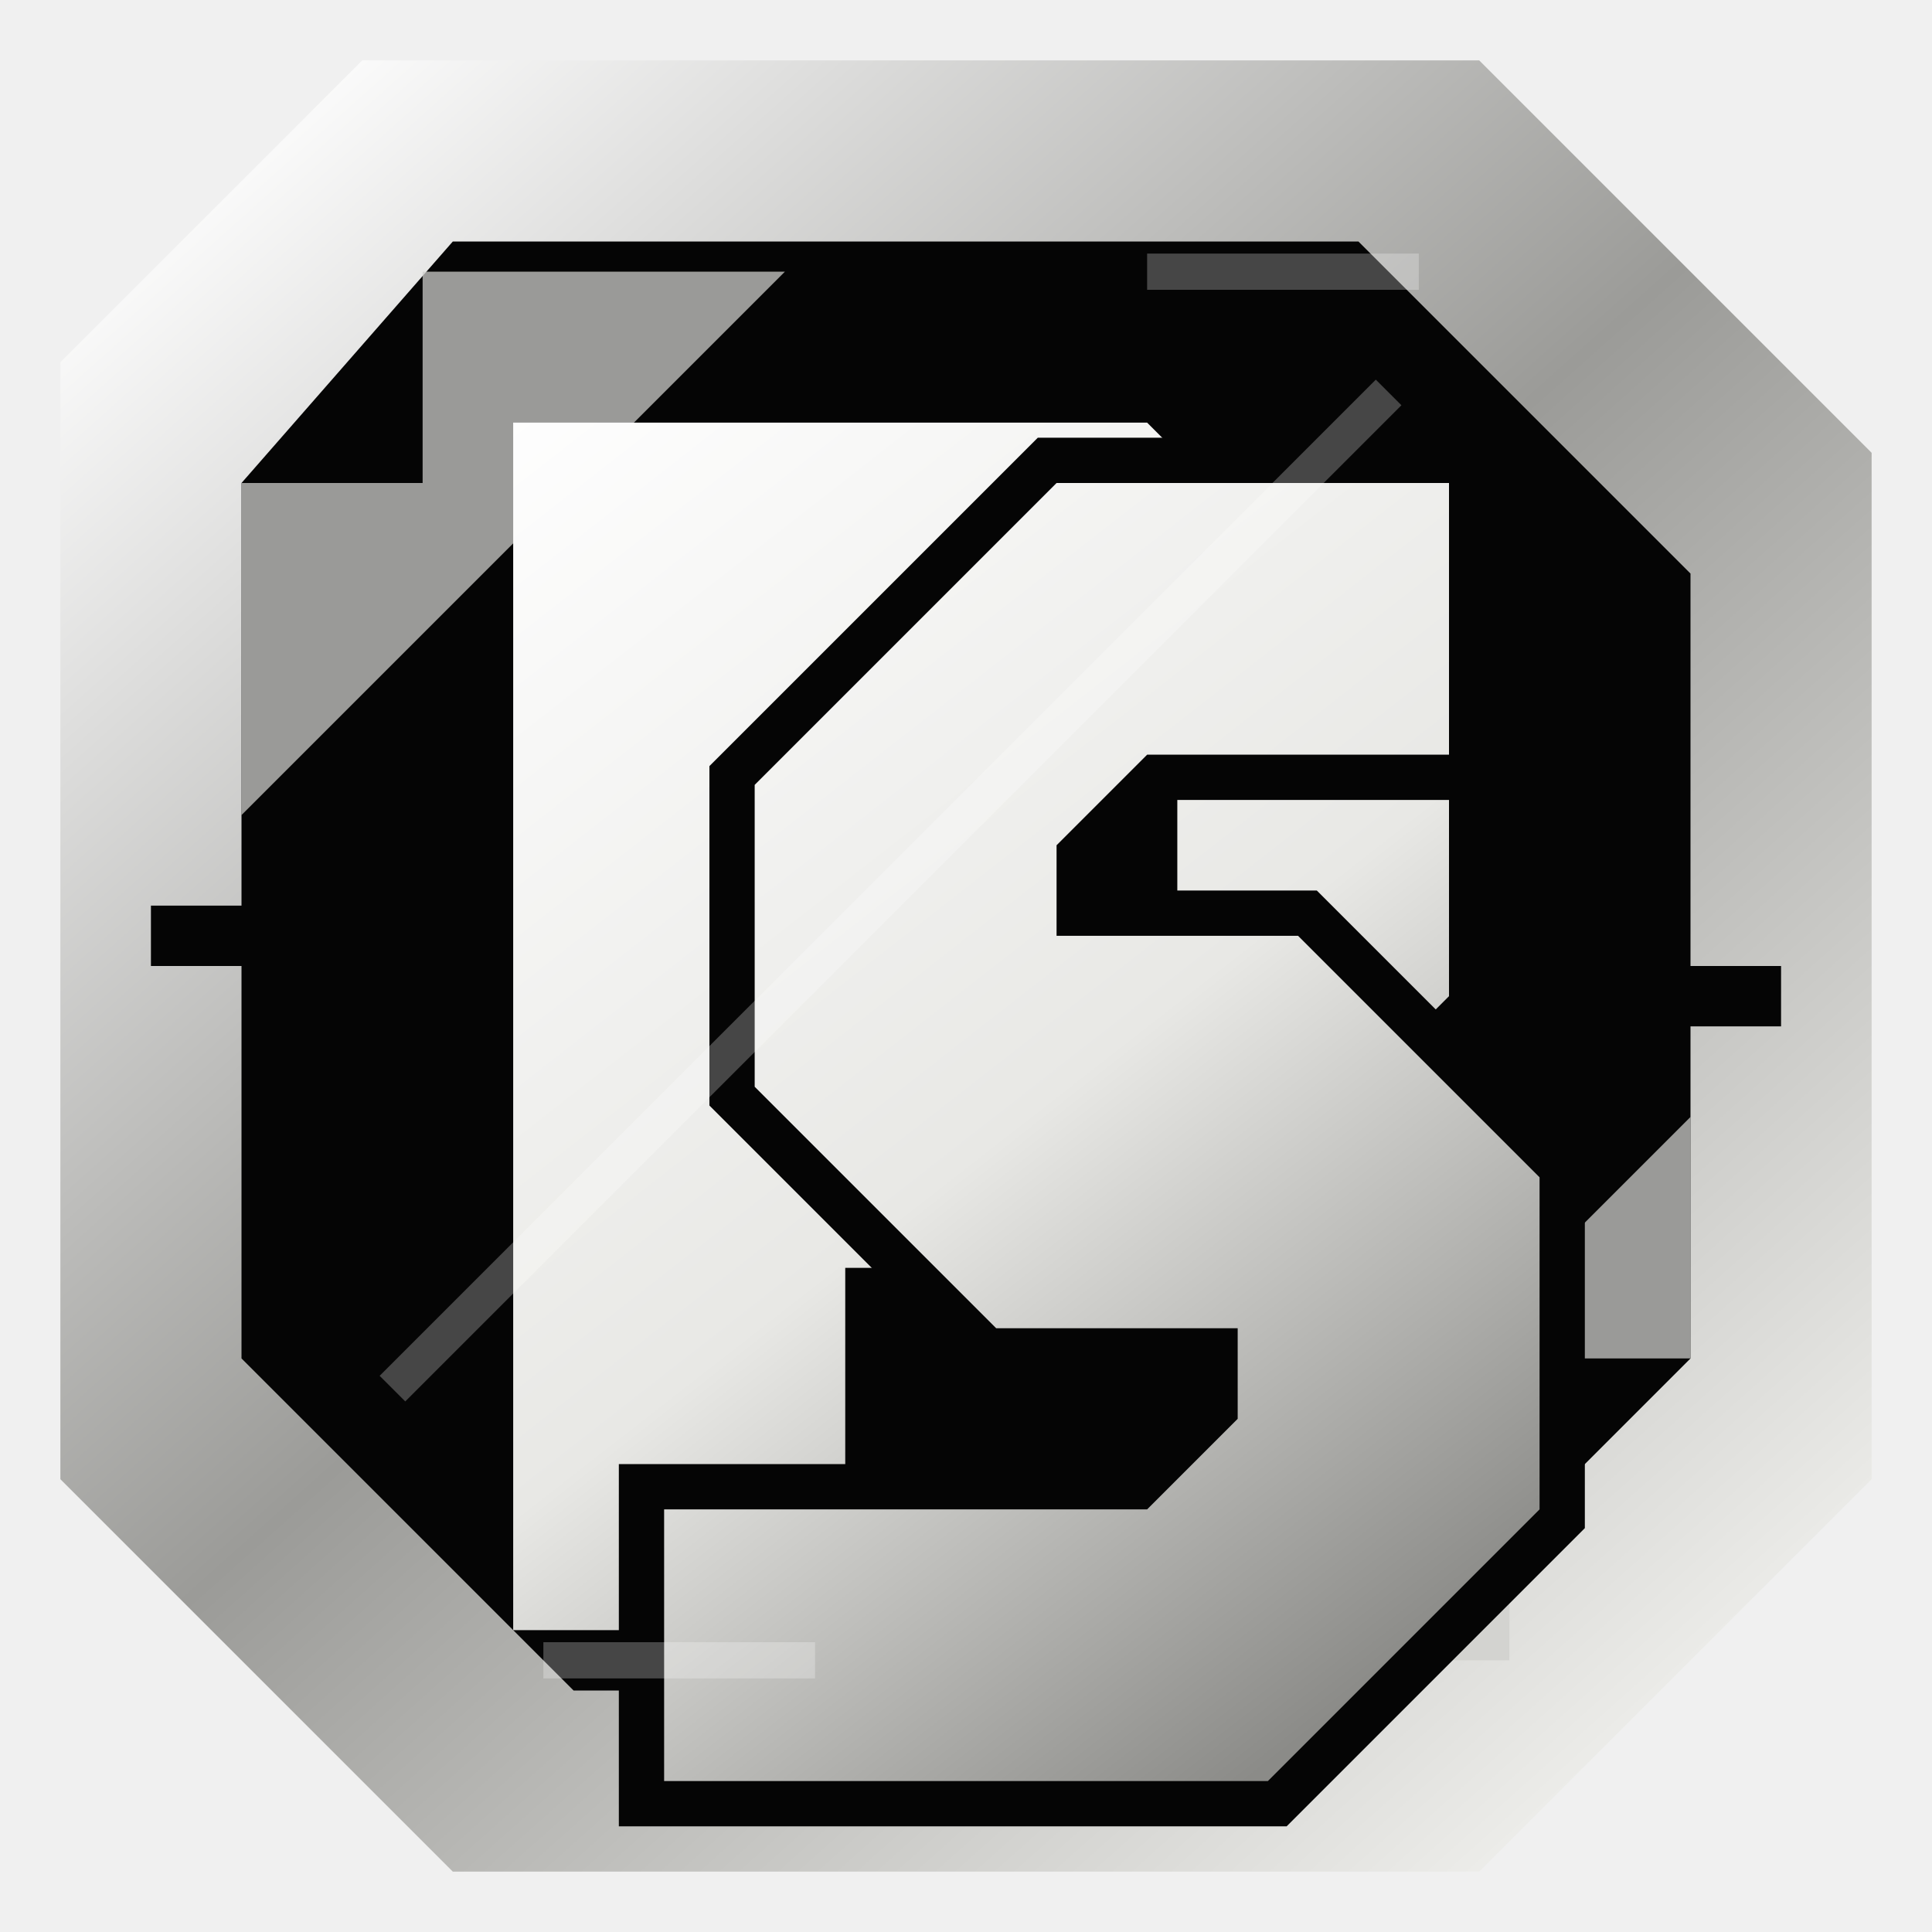
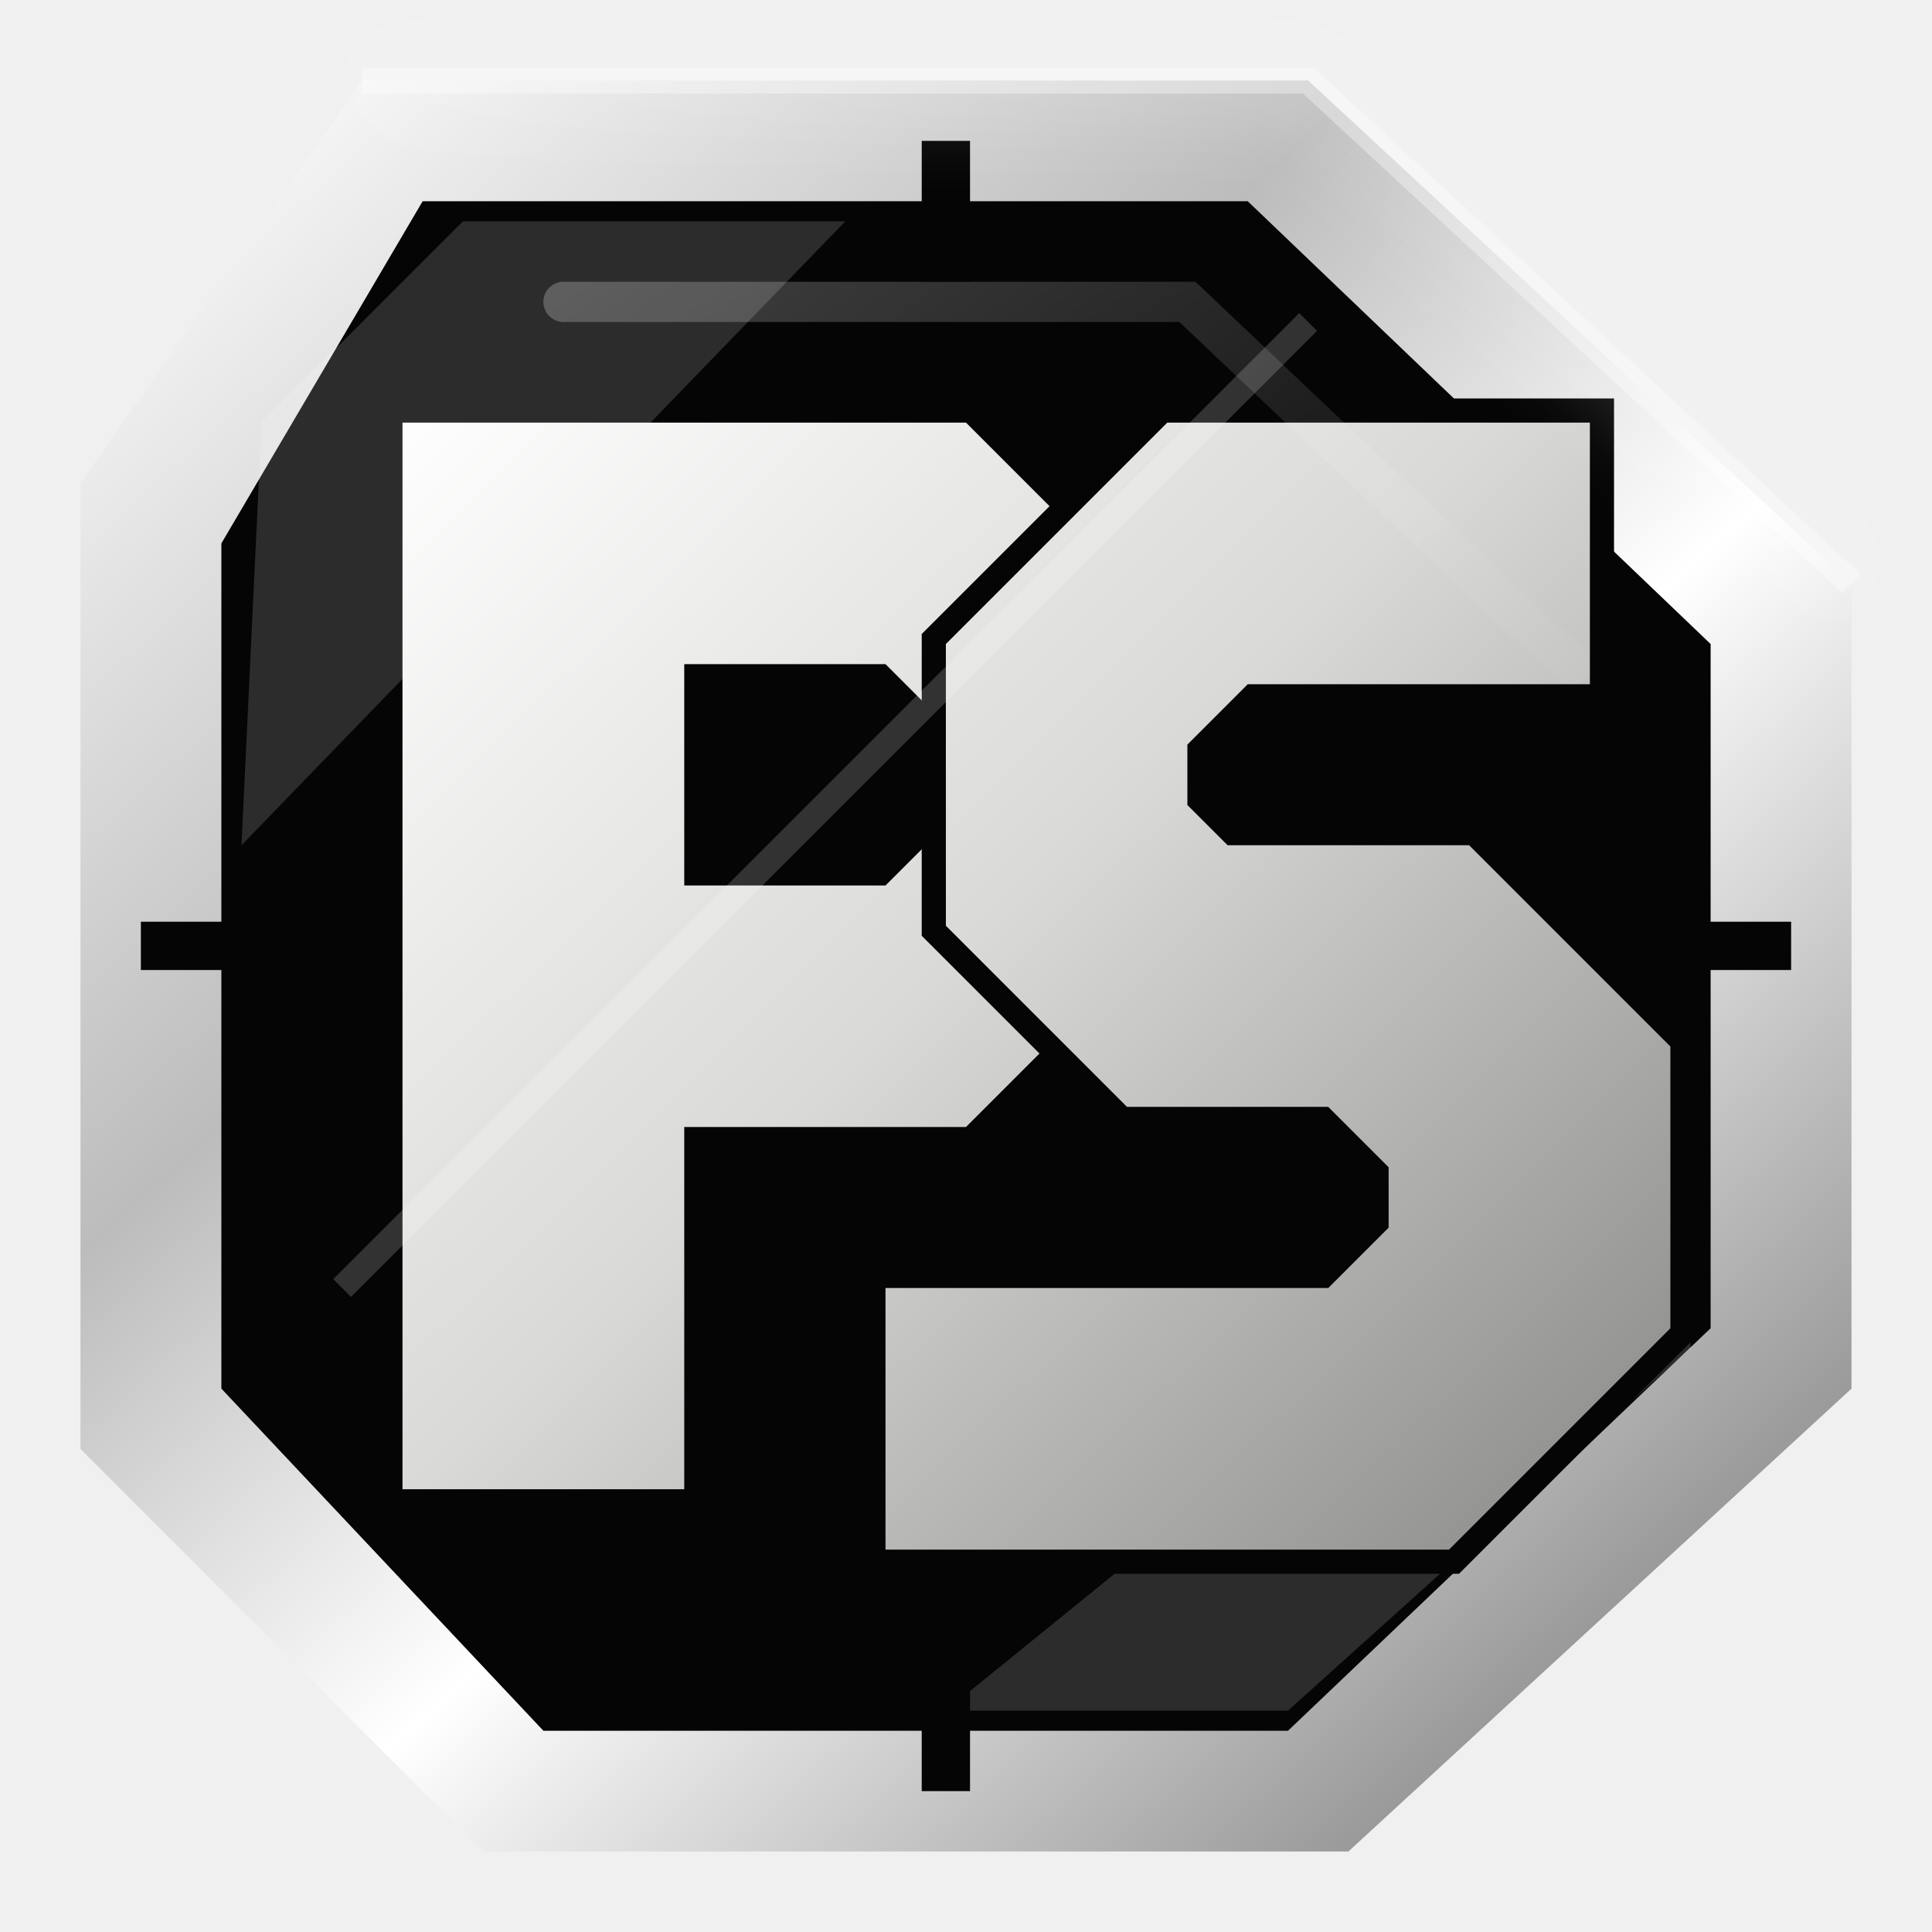
- <svg xmlns="http://www.w3.org/2000/svg" viewBox="0 0 64 64" role="img" aria-label="Play Streamers keskin PS amblemi">
+ <svg xmlns="http://www.w3.org/2000/svg" viewBox="0 0 96 96" role="img" aria-label="Play Streamers PS portal amblemi">
  <defs>
-     <linearGradient id="frame" x1="7" y1="4" x2="57" y2="60" gradientUnits="userSpaceOnUse">
+     <linearGradient id="ps92-frame" x1="8" y1="4" x2="88" y2="92" gradientUnits="userSpaceOnUse">
      <stop stop-color="#ffffff" />
-       <stop offset=".48" stop-color="#9b9b98" />
-       <stop offset="1" stop-color="#f5f5f2" />
+       <stop offset=".34" stop-color="#bcbcbc" />
+       <stop offset=".58" stop-color="#ffffff" />
+       <stop offset="1" stop-color="#727272" />
    </linearGradient>
-     <linearGradient id="face" x1="17" y1="12" x2="49" y2="53" gradientUnits="userSpaceOnUse">
+     <linearGradient id="ps92-face" x1="20" y1="19" x2="78" y2="78" gradientUnits="userSpaceOnUse">
      <stop stop-color="#ffffff" />
-       <stop offset=".58" stop-color="#e8e8e5" />
-       <stop offset="1" stop-color="#8b8b88" />
+       <stop offset=".48" stop-color="#d9d9d7" />
+       <stop offset="1" stop-color="#8c8c8a" />
    </linearGradient>
+     <linearGradient id="ps92-glass" x1="22" y1="8" x2="76" y2="86" gradientUnits="userSpaceOnUse">
+       <stop stop-color="#ffffff" stop-opacity=".28" />
+       <stop offset=".52" stop-color="#ffffff" stop-opacity=".03" />
+       <stop offset="1" stop-color="#ffffff" stop-opacity=".13" />
+     </linearGradient>
+     <filter id="ps92-glow" x="-35%" y="-35%" width="170%" height="170%">
+       <feGaussianBlur stdDeviation="2.1" result="blur" />
+       <feMerge>
+         <feMergeNode in="blur" />
+         <feMergeNode in="SourceGraphic" />
+       </feMerge>
+     </filter>
  </defs>
-   <path d="M12 2h37l13 13v34L49 62H15L2 49V12Z" fill="url(#frame)" />
-   <path d="M15 8h30l11 11v26L45 56H19L8 45V16Z" fill="#050505" />
-   <path d="M8 16h6V9h12L8 27Zm48 29h-6v10H38l18-18Z" fill="#cfcfcc" opacity=".74" />
-   <path d="M17 14h21l10 10v9l-9 9H28v12H17Zm11 9v10h8l3-3v-4l-3-3Z" fill="url(#face)" fill-rule="evenodd" />
-   <path d="M48 16H35L25 26v10l8 8h8v3l-3 3H22v9h20l9-9V39l-8-8h-8v-3l3-3h10Z" fill="url(#face)" stroke="#050505" stroke-width="3" stroke-linejoin="miter" paint-order="stroke" />
-   <path d="M13 46 46 13M18 55h9M38 9h9" fill="none" stroke="#fff" stroke-width="1.2" opacity=".26" />
-   <path d="M5 31h5m44 2h5" stroke="#050505" stroke-width="2" />
+   <path d="M18 4h47l27 25v40L67 92H24L4 72V24Z" fill="url(#ps92-frame)" />
+   <path d="M21 10h41l23 22v34L64 86H27L11 69V27Z" fill="#050506" />
+   <path d="M13 21 23 11h19L12 42ZM84 55v12L64 85H47Z" fill="#ffffff" opacity=".16" />
+   <path d="M20 21h28l10 10v15L48 56H34v18H20Zm14 12v11h10l3-3v-5l-3-3Z" fill="url(#ps92-face)" fill-rule="evenodd" />
+   <path d="M79 21H58L47 32v14l9 9h10l3 3v3l-3 3H44v13h28l11-11V52l-10-10H61l-2-2v-3l3-3h17Z" fill="url(#ps92-face)" stroke="#050506" stroke-width="2.4" stroke-linejoin="miter" paint-order="stroke" />
+   <path d="M28 15h31l19 18" fill="none" stroke="url(#ps92-glass)" stroke-width="2" stroke-linecap="round" />
+   <path d="M17 64 65 16" fill="none" stroke="#ffffff" stroke-width="1.25" opacity=".18" />
+   <path d="M7 47h8M81 47h8M47 7v7M47 82v7" stroke="#050506" stroke-width="2.4" />
+   <path d="M18 4h47l27 25" fill="none" stroke="#ffffff" stroke-width="1.3" opacity=".42" filter="url(#ps92-glow)" />
</svg>
